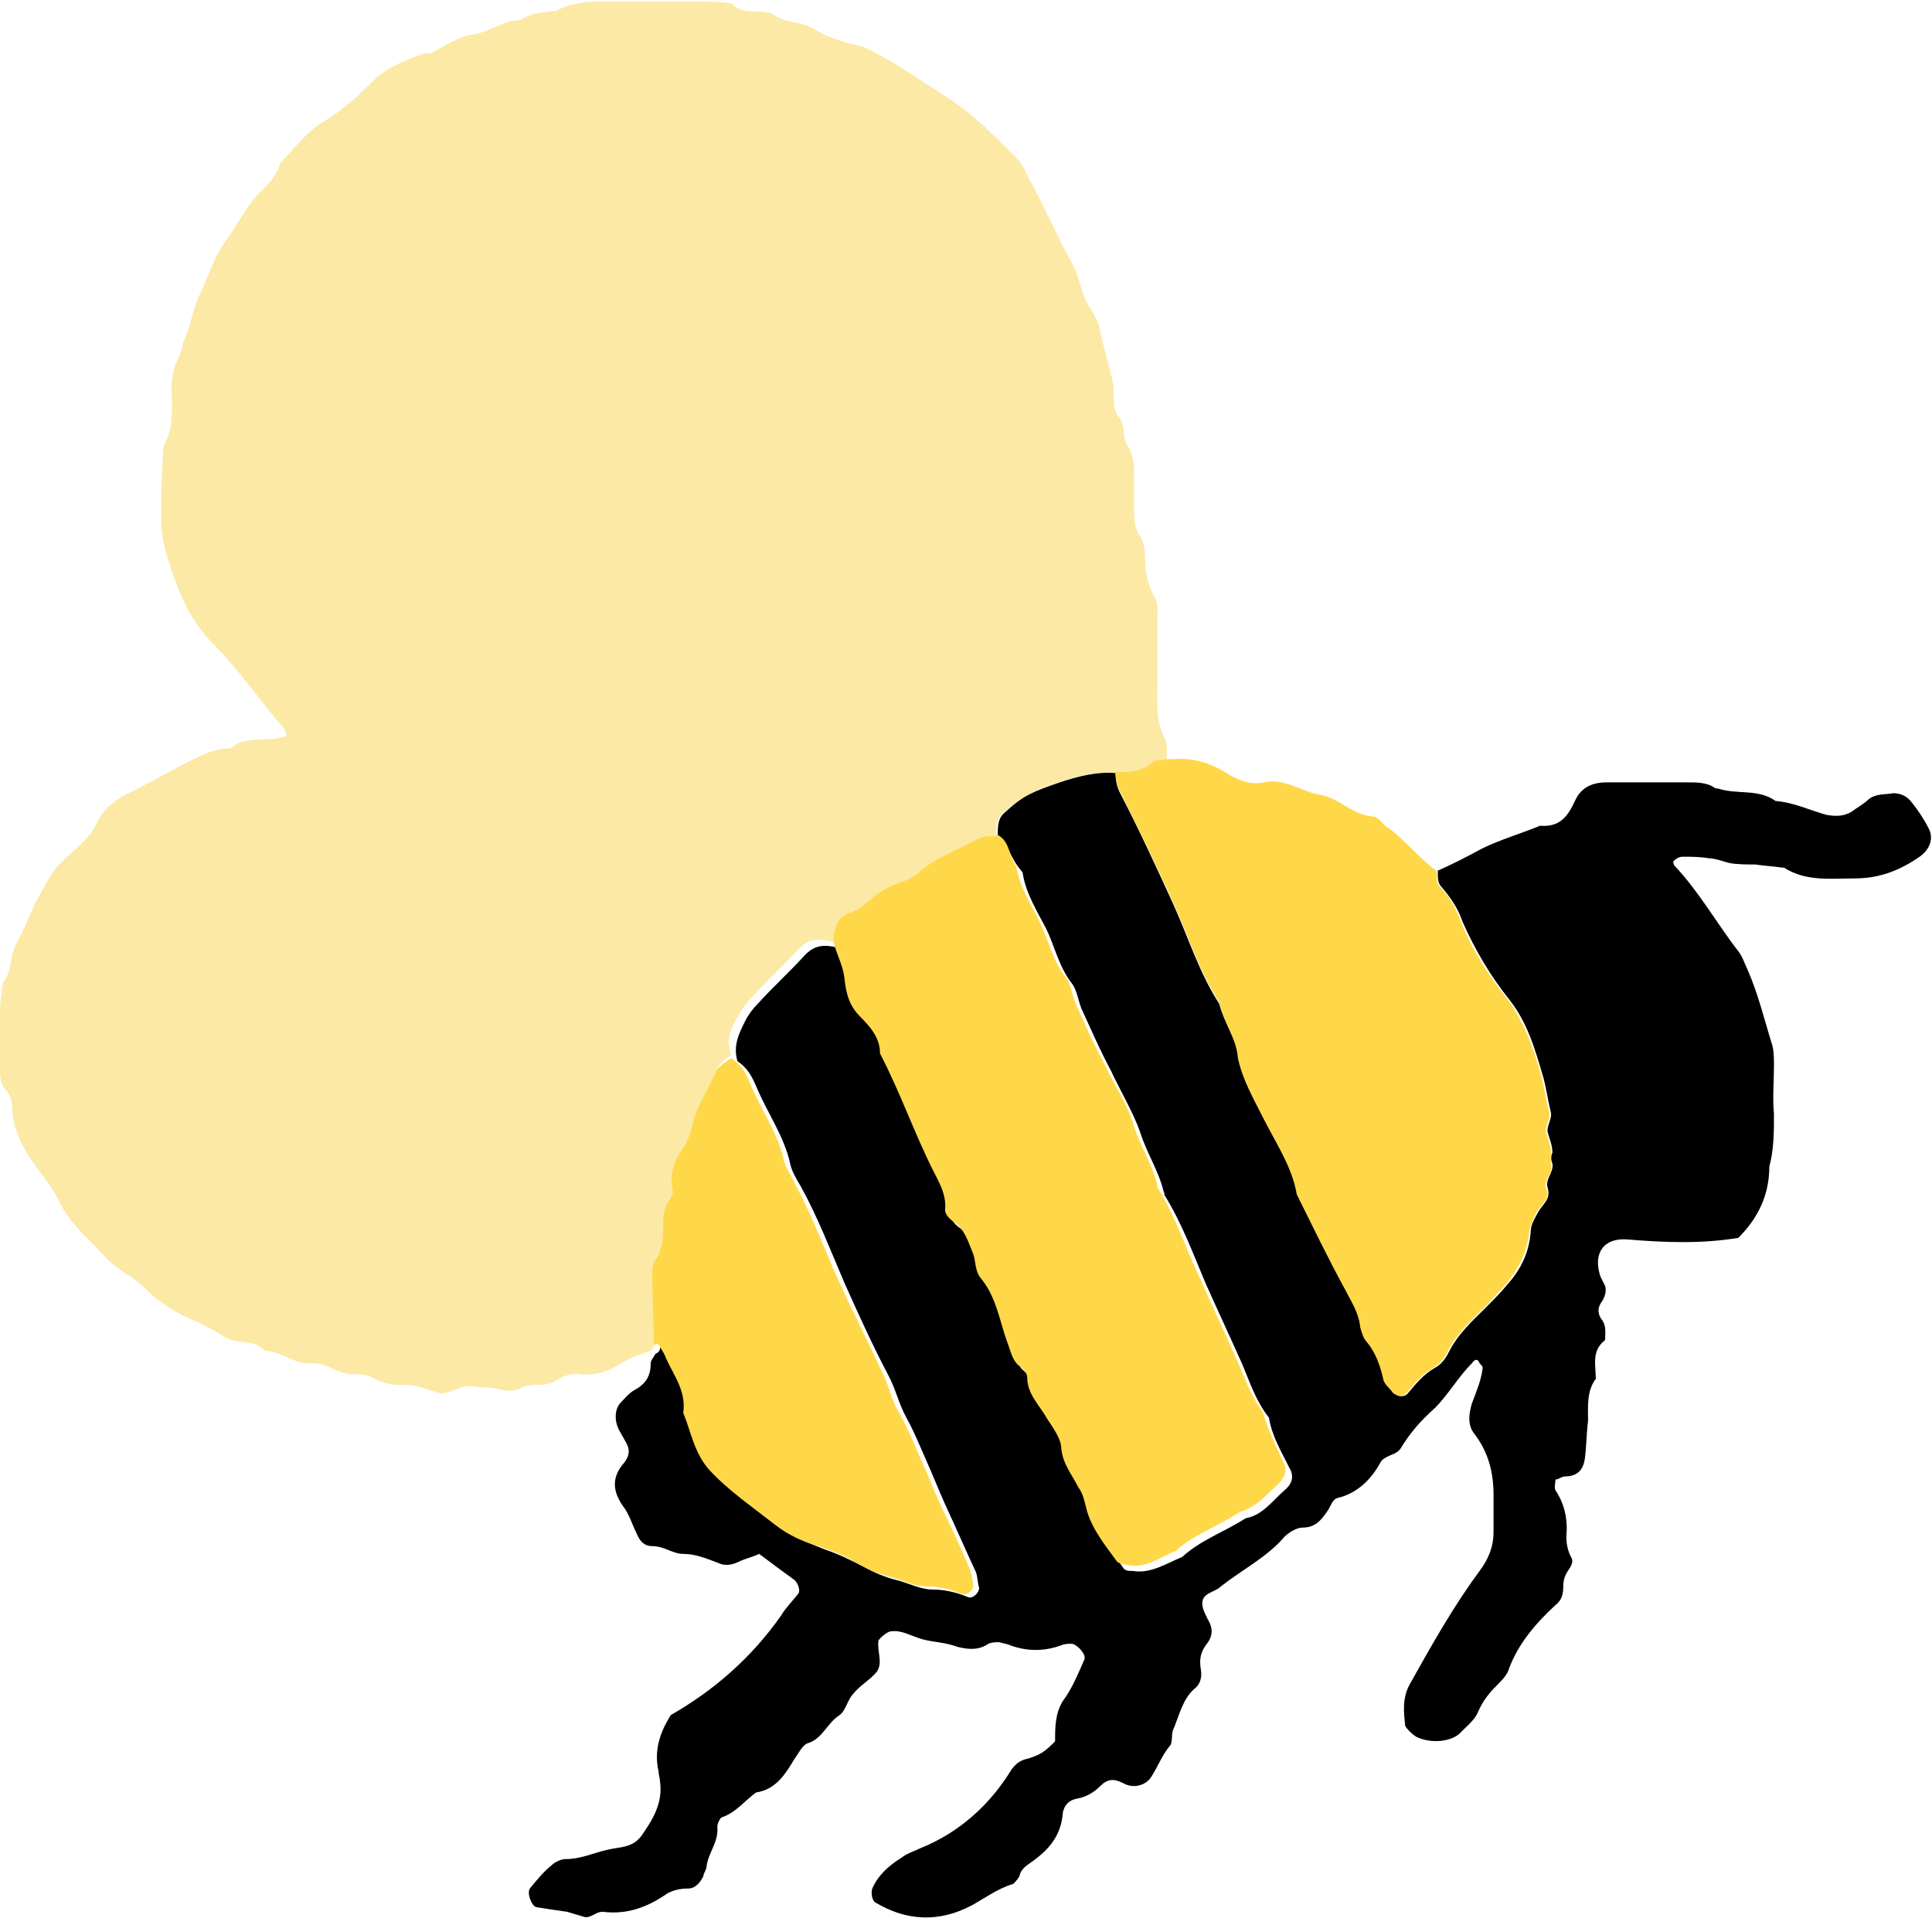
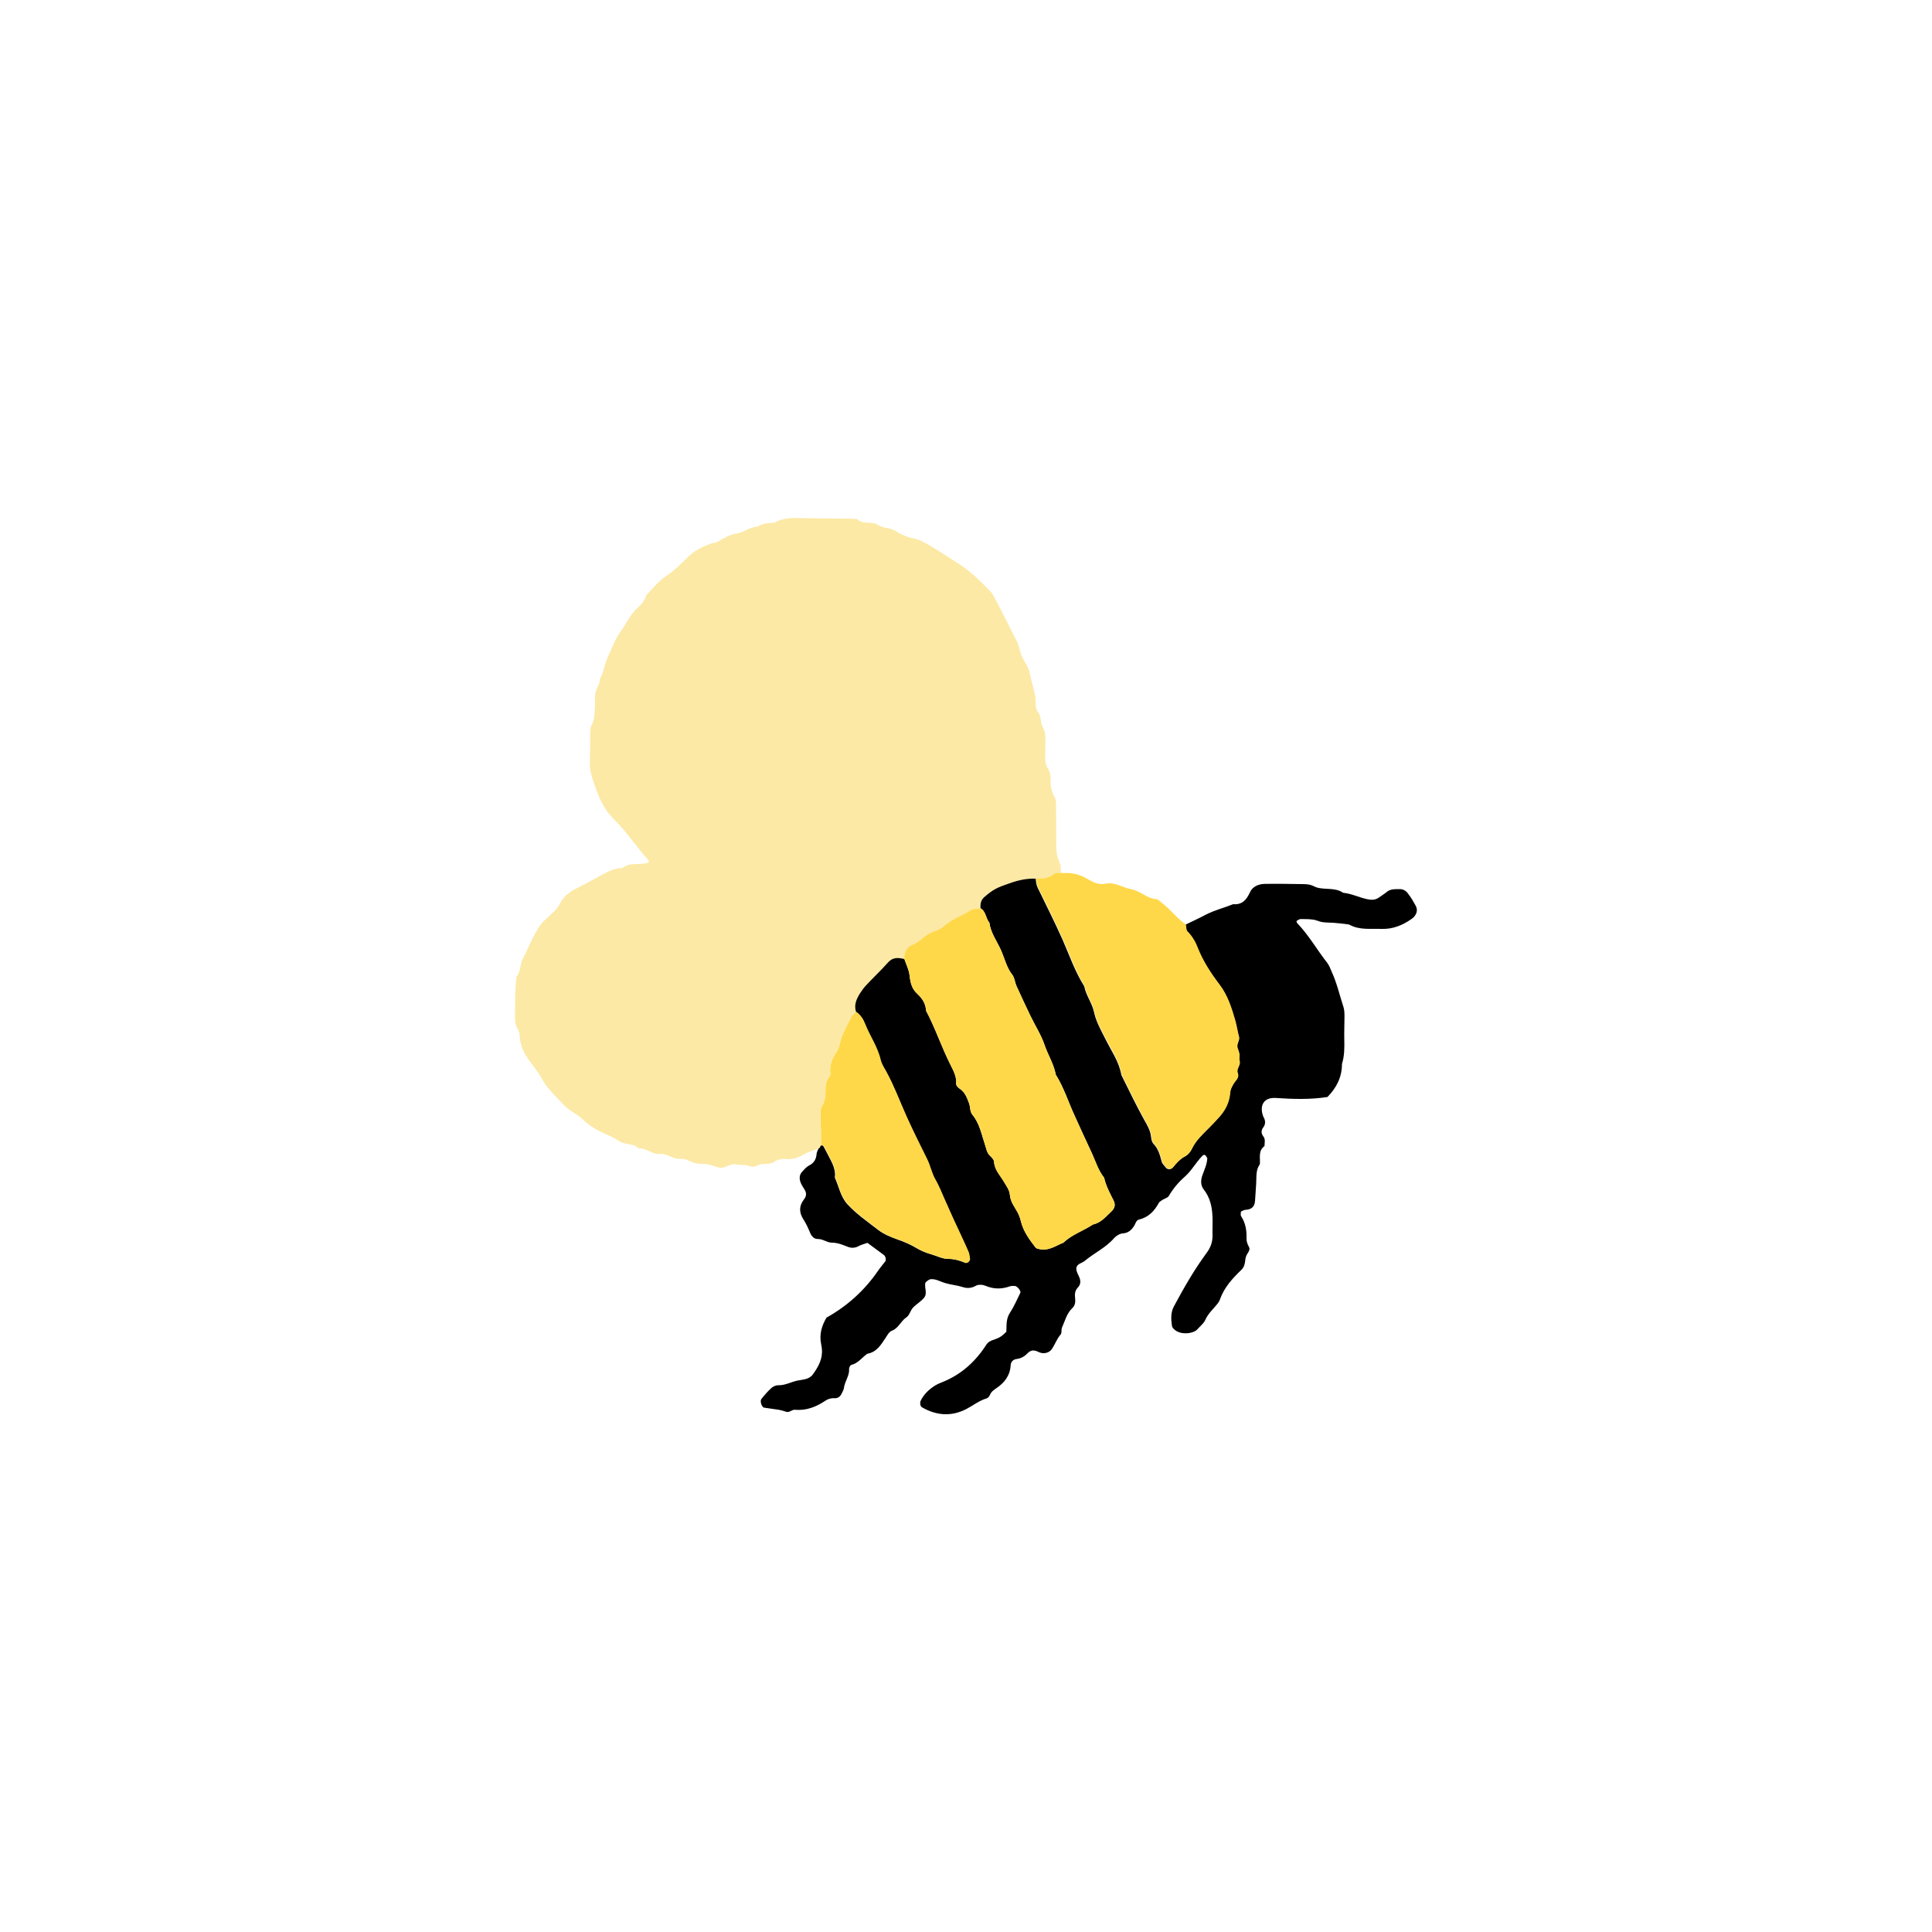
- <svg xmlns="http://www.w3.org/2000/svg" version="1.1" id="Layer_1" x="0px" y="0px" viewBox="0 0 124.7 123.8" style="enable-background:new 0 0 124.7 123.8;" xml:space="preserve">
+ <svg xmlns="http://www.w3.org/2000/svg" version="1.1" id="Illustration_for_Main_Site" x="0px" y="0px" viewBox="0 0 100 100" style="enable-background:new 0 0 100 100;" xml:space="preserve">
  <style type="text/css">
- 	.st0{fill:#FCE9A5;}
+ 	.st0{fill:#787A62;}
	.st1{fill:#FFD84A;}
+ 	.st2{fill:#CBCBCA;}
+ 	.st3{fill:#C3C8AD;}
+ 	.st4{fill:#676767;}
+ 	.st5{fill:#B5C1C0;}
+ 	.st6{fill:none;stroke:#000000;stroke-miterlimit:10;}
+ 	.st7{fill:#D7D7D7;}
+ 	.st8{fill:#FCE9A5;}
+ 	.st9{fill:#979797;}
+ 	.st10{fill:#C3C7AD;}
+ 	.st11{fill:#BBBBBA;}
+ 	.st12{fill:#EDECED;}
+ 	.st13{fill:#010101;}
</style>
  <g>
-     <path class="st0" d="M42,87.2c-0.6,0.2-1.3,0.4-1.9,0.8c-0.8,0.5-1.6,0.8-2.6,0.7c-0.6-0.1-1.1,0.1-1.6,0.4   c-0.7,0.5-1.6,0.1-2.3,0.5c-0.4,0.2-0.8,0.2-1.3,0.1c-0.5-0.2-1.1-0.1-1.7-0.2c-0.9-0.2-1.6,0.6-2.3,0.4c-0.8-0.2-1.5-0.6-2.3-0.5   c-0.7,0-1.3-0.1-2-0.5c-0.4-0.2-0.9-0.2-1.3-0.2c-0.9,0-1.7-0.8-2.6-0.7c-1.1,0.1-1.9-0.8-3-0.8c-0.7-0.8-1.8-0.4-2.6-0.9   c-0.6-0.4-1.2-0.7-1.8-1c-1.3-0.5-2.4-1.2-3.4-2.2c-0.6-0.6-1.3-0.9-1.9-1.4c-0.5-0.4-1-1-1.5-1.5c-0.8-0.8-1.6-1.6-2.1-2.7   c-0.5-1-1.3-1.9-1.9-2.8c-0.6-1-1.1-2-1.1-3.2c0-0.3-0.1-0.7-0.3-1C0.1,70.1,0,69.7,0,69.2c0-1.3,0-2.5,0-3.8c0-0.7,0.1-1.4,0.2-2   c0.6-0.7,0.4-1.7,0.9-2.6c0.6-1,0.9-2.1,1.5-3.1c0.9-1.6,0.8-1.6,2.3-2.9c0.5-0.5,1-0.9,1.3-1.6c0.5-1.1,1.4-1.7,2.5-2.2   c1.2-0.6,2.4-1.3,3.6-1.9c0.8-0.4,1.6-0.8,2.6-0.8c0.8-0.7,1.7-0.5,2.6-0.6c0.3,0,0.7-0.1,1-0.2c0-0.1-0.1-0.3-0.1-0.4   c-1.6-1.8-2.9-3.8-4.6-5.5c-1.4-1.4-2.1-2.9-2.8-5c-0.3-1-0.6-1.9-0.6-3c0-1.3,0-2.5,0.1-3.8c0-0.4,0-1,0.2-1.3   c0.4-0.8,0.4-1.6,0.4-2.4c0-0.7-0.1-1.4,0.1-2.1c0.1-0.7,0.6-1.2,0.6-1.9c0.5-0.9,0.6-2,1-2.9c0.6-1.2,1-2.6,1.8-3.7   c0.8-1.1,1.4-2.4,2.4-3.3c0.5-0.5,0.9-1,1.1-1.7c0.9-0.9,1.7-2,2.7-2.6C22,7.2,23,6.3,24,5.3c0.9-0.9,2.1-1.4,3.2-1.8   c0.2-0.1,0.5,0,0.7-0.1c0.9-0.5,1.8-1.1,2.8-1.2c1-0.2,1.8-0.9,2.9-0.9c0.7-0.5,1.5-0.5,2.3-0.6c1.3-0.7,2.6-0.6,4-0.6   c1.6,0,3.2,0,4.8,0c0.8,0,1.6,0,2.4,0.1c0.1,0,0.2,0.1,0.3,0.2c0.8,0.6,1.9,0.1,2.6,0.6c0.8,0.5,1.8,0.4,2.6,0.9   c0.6,0.4,1.2,0.6,1.9,0.8c0.5,0.2,1.1,0.2,1.6,0.5c1.8,0.9,3.5,2.1,5.2,3.2c1.7,1.1,3,2.5,4.4,3.9c0.3,0.3,0.5,0.8,0.7,1.2   c1,1.8,1.8,3.7,2.8,5.5c0.4,0.7,0.5,1.5,0.8,2.2c0.3,0.7,0.9,1.4,1,2.1c0.2,1.1,0.6,2.2,0.8,3.3c0.2,0.8-0.1,1.7,0.4,2.3   c0.5,0.6,0.2,1.4,0.6,1.9c0.4,0.6,0.4,1.3,0.4,2c0,0.8,0,1.6,0,2.4c0,0.5,0.1,0.9,0.3,1.3c0.3,0.4,0.4,0.8,0.4,1.3   c0,0.9,0.1,1.8,0.6,2.7c0.3,0.5,0.2,1.1,0.2,1.7c0,1.4,0,2.8,0,4.1c0,1.1-0.1,2.3,0.5,3.4c0.2,0.4,0.1,0.9,0.1,1.4   c-0.3,0-0.7,0-1,0.2c-0.7,0.6-1.6,0.7-2.4,0.6c-1.3-0.1-2.4,0.2-3.6,0.6c-1.7,0.6-2.3,0.9-3.5,1.9c-0.5,0.4-0.5,1-0.5,1.5   c-0.4,0.1-0.9,0-1.3,0.3c-1.2,0.8-2.6,1.2-3.8,2.2c-0.6,0.5-1.4,0.7-2.1,1c-0.8,0.4-1.3,1.2-2.2,1.5c-0.8,0.3-1.1,1.1-1.1,1.9   c-0.8-0.2-1.5-0.3-2.2,0.4c-1,1.1-2.1,2.1-3.1,3.2c-0.3,0.3-0.6,0.7-0.8,1.1c-0.5,0.8-0.9,1.6-0.5,2.6c-0.3,0.2-0.6,0.4-0.8,0.7   c-0.4,0.8-0.8,1.6-1.2,2.4c-0.4,0.8-0.4,1.7-0.9,2.5c-0.6,0.8-1,1.8-0.8,2.9c0,0.2-0.1,0.4-0.2,0.6c-0.4,0.5-0.4,1-0.4,1.6   c0,0.8,0,1.6-0.5,2.3c-0.2,0.2-0.2,0.6-0.2,1c0,1.5,0,3,0.1,4.5C42.2,86.9,42.1,87.1,42,87.2z" />
-     <path d="M64.4,53.9c0-0.6,0-1.1,0.5-1.5c1.2-1.1,1.8-1.3,3.5-1.9c1.2-0.4,2.4-0.7,3.6-0.6c0,0.5,0.1,0.9,0.3,1.3   c1.2,2.3,2.3,4.7,3.4,7.1c1,2.2,1.7,4.5,3,6.5c0.3,1.2,1.1,2.3,1.3,3.5c0.3,1.4,1,2.5,1.6,3.8c0.8,1.6,1.9,3.1,2.2,5   c1,2,2,4.1,3.1,6.1c0.5,0.8,0.9,1.6,1,2.5c0,0.3,0.1,0.7,0.4,0.9c0.7,0.7,0.9,1.6,1.1,2.5c0.1,0.3,0.4,0.6,0.6,0.8   c0.2,0.3,0.7,0.3,0.9,0c0.5-0.6,1-1.2,1.7-1.6c0.4-0.2,0.7-0.6,0.9-1c0.6-1.2,1.5-2,2.4-2.9c0.5-0.5,1-1,1.4-1.5   c0.9-1,1.4-2.1,1.5-3.4c0-0.5,0.3-0.9,0.5-1.3c0.3-0.5,0.8-0.8,0.6-1.5c-0.2-0.6,0.4-1,0.3-1.6c-0.1-0.2-0.1-0.5,0-0.7   c0-0.5-0.2-0.9-0.3-1.3c-0.1-0.4,0.3-0.9,0.2-1.3c-0.2-0.8-0.3-1.6-0.5-2.3c-0.5-1.7-1-3.5-2.2-5c-1.2-1.5-2.2-3.2-3-5   c-0.3-0.9-0.8-1.6-1.4-2.3c-0.2-0.2-0.2-0.6-0.2-1c0.9-0.4,1.9-0.9,2.8-1.4c1.2-0.6,2.6-1,3.8-1.5c1.3,0.1,1.8-0.6,2.3-1.7   c0.4-0.8,1.1-1.1,2-1.1c1.7,0,3.5,0,5.2,0c0.6,0,1.2,0,1.7,0.3c0.1,0.1,0.2,0.1,0.3,0.1c1.2,0.4,2.6,0,3.7,0.8   c1.2,0.1,2.2,0.6,3.3,0.9c0.6,0.1,1.1,0.1,1.6-0.2c0.4-0.3,0.8-0.5,1.1-0.8c0.5-0.4,1.1-0.3,1.6-0.4c0.5,0,0.9,0.2,1.2,0.6   c0.4,0.5,0.8,1.1,1.1,1.7c0.3,0.6,0.1,1.3-0.6,1.8c-1.3,0.9-2.6,1.4-4.2,1.4c-1.5,0-3,0.2-4.4-0.6c-0.1-0.1-0.2-0.1-0.3-0.1   c-0.6-0.1-1.1-0.1-1.7-0.2c-0.6,0-1.2,0-1.7-0.1c-0.4-0.1-0.9-0.3-1.3-0.3c-0.6-0.1-1.1-0.1-1.7-0.1c-0.2,0-0.4,0.1-0.6,0.3   c0,0,0,0.2,0.1,0.3c1.6,1.7,2.7,3.7,4.1,5.5c0.3,0.4,0.4,0.8,0.6,1.2c0.7,1.6,1.1,3.3,1.6,4.9c0.1,0.4,0.1,0.9,0.1,1.3   c0,1-0.1,2.1,0,3.1c0,1.1,0,2.3-0.3,3.4c0,1.8-0.7,3.3-2,4.6c-2.4,0.4-4.8,0.3-7.2,0.1c-1.5-0.1-2.2,0.9-1.7,2.4   c0.1,0.2,0.2,0.4,0.3,0.6c0.1,0.3,0,0.7-0.2,1c-0.3,0.4-0.3,0.8,0,1.2c0.3,0.4,0.2,0.9,0.2,1.3c-0.9,0.7-0.6,1.6-0.6,2.5   c-0.6,0.8-0.5,1.8-0.5,2.7c-0.1,0.8-0.1,1.6-0.2,2.4c-0.1,0.8-0.5,1.2-1.3,1.2c-0.2,0-0.4,0.2-0.6,0.2c0,0.2-0.1,0.5,0,0.7   c0.6,0.9,0.8,1.9,0.7,3c0,0.5,0.1,0.9,0.3,1.3c0.2,0.3,0,0.6-0.2,0.9c-0.2,0.3-0.3,0.6-0.3,1c0,0.5-0.1,0.9-0.5,1.2   c-1.3,1.2-2.4,2.5-3,4.1c-0.1,0.4-0.5,0.8-0.8,1.1c-0.5,0.5-0.9,1-1.2,1.7c-0.2,0.5-0.7,0.9-1.1,1.3c-0.5,0.6-1.9,0.8-2.9,0.3   c-0.3-0.2-0.6-0.5-0.7-0.7c-0.1-0.9-0.2-1.8,0.3-2.7c1.4-2.5,2.8-5,4.5-7.3c0.6-0.8,0.9-1.6,0.9-2.5c0-0.8,0-1.6,0-2.4   c0-1.4-0.3-2.7-1.2-3.9c-0.5-0.6-0.4-1.3-0.2-2c0.3-0.8,0.6-1.5,0.7-2.3c0-0.1-0.1-0.2-0.2-0.3c-0.1-0.3-0.3-0.3-0.5,0   c-0.9,0.9-1.5,2-2.4,2.9c-0.9,0.8-1.6,1.6-2.2,2.6c-0.2,0.3-0.6,0.4-0.8,0.5c-0.2,0.1-0.4,0.2-0.5,0.4c-0.6,1.1-1.5,2-2.8,2.3   c-0.3,0.1-0.4,0.5-0.6,0.8c-0.4,0.6-0.8,1.1-1.6,1.1c-0.4,0-0.9,0.3-1.2,0.6c-1.1,1.3-2.7,2.1-4.1,3.2c-0.4,0.4-1.2,0.4-1.2,1.1   c0,0.4,0.3,0.9,0.5,1.3c0.2,0.5,0.1,0.9-0.2,1.3c-0.4,0.5-0.5,1-0.4,1.6c0.1,0.5,0,1-0.4,1.3c-0.8,0.7-1,1.8-1.4,2.7   c-0.1,0.3,0,0.8-0.2,1c-0.5,0.6-0.8,1.4-1.2,2c-0.3,0.5-1.1,0.8-1.8,0.4c-0.6-0.3-1-0.3-1.5,0.2c-0.4,0.4-0.9,0.7-1.5,0.8   c-0.5,0.1-0.8,0.4-0.9,0.9c-0.1,1.4-0.8,2.3-1.9,3.1c-0.4,0.3-0.8,0.5-0.9,1c-0.1,0.2-0.3,0.4-0.4,0.5c-1,0.3-1.8,0.9-2.7,1.4   c-2.1,1.1-4.2,1-6.2-0.2c-0.2-0.1-0.3-0.6-0.2-0.9c0.4-0.9,1.1-1.5,1.9-2c0.4-0.3,0.8-0.4,1.2-0.6c2.5-1,4.5-2.8,5.9-5.1   c0.3-0.4,0.6-0.6,1.1-0.7c0.3-0.1,0.6-0.2,0.9-0.4c0.3-0.2,0.5-0.4,0.8-0.7c0-0.9,0-1.8,0.5-2.6c0.6-0.8,1-1.8,1.4-2.7   c0.1-0.3-0.4-0.9-0.8-1c-0.2,0-0.5,0-0.7,0.1c-1.1,0.4-2.2,0.4-3.3,0c-0.2-0.1-0.4-0.1-0.7-0.2c-0.2,0-0.5,0-0.7,0.1   c-0.6,0.4-1.2,0.4-2,0.2c-0.8-0.3-1.6-0.3-2.3-0.5c-0.7-0.2-1.3-0.6-2-0.5c-0.2,0-0.7,0.4-0.8,0.6c-0.1,0.7,0.3,1.4-0.1,2   c-0.4,0.5-1.1,0.9-1.5,1.4c-0.4,0.4-0.5,1.1-0.9,1.4c-0.8,0.5-1.1,1.5-2,1.8c-0.4,0.1-0.6,0.6-0.9,1c-0.6,1-1.2,2-2.5,2.2   c-0.7,0.5-1.3,1.3-2.2,1.6c-0.1,0-0.3,0.4-0.3,0.6c0.1,1-0.6,1.7-0.7,2.6c0,0.2-0.2,0.4-0.2,0.6c-0.2,0.4-0.5,0.8-1,0.8   c-0.5,0-0.9,0.1-1.3,0.3c-1.3,0.9-2.6,1.4-4.2,1.2c-0.5,0-0.8,0.5-1.3,0.3c-0.3-0.1-0.7-0.2-1-0.3c-0.7-0.1-1.4-0.2-2-0.3   c-0.3-0.1-0.6-0.9-0.4-1.2c0.4-0.5,0.9-1.1,1.4-1.5c0.2-0.2,0.6-0.4,0.9-0.4c1,0,1.8-0.4,2.7-0.6c0.8-0.2,1.6-0.1,2.2-0.9   c0.7-1,1.4-2.1,1.2-3.5c0-0.2-0.1-0.5-0.1-0.7c-0.3-1.3,0.1-2.5,0.8-3.6c2.8-1.6,5.2-3.7,7.1-6.4c0.3-0.5,0.7-0.9,1.1-1.4   c0.2-0.2,0-0.7-0.2-0.9c-0.7-0.5-1.5-1.1-2.3-1.7c-0.4,0.2-0.9,0.3-1.3,0.5c-0.4,0.2-0.9,0.3-1.3,0.1c-0.8-0.3-1.5-0.6-2.3-0.6   c-0.7,0-1.2-0.5-2-0.5c-0.5,0-0.8-0.3-1-0.8c-0.3-0.6-0.5-1.3-0.9-1.8c-0.7-1-0.7-1.9,0.1-2.8c0.3-0.4,0.4-0.8,0.1-1.3   c-0.2-0.4-0.5-0.8-0.6-1.2c-0.1-0.4-0.1-0.9,0.2-1.3c0.3-0.3,0.6-0.7,1-0.9c0.7-0.4,1-0.9,1-1.7c0-0.2,0.2-0.4,0.3-0.6   c0.2-0.1,0.3-0.2,0.3-0.4c0.1,0,0.3,0,0.3,0c0.2,0.3,0.3,0.6,0.5,0.9c0.5,1.1,1.3,2.2,1.1,3.5c0.6,1.2,0.8,2.6,1.7,3.7   c1.3,1.4,2.8,2.4,4.2,3.5c0.8,0.6,1.8,1,2.8,1.4c0.9,0.3,1.7,0.7,2.5,1.1c0.7,0.4,1.4,0.7,2.2,0.9c0.8,0.2,1.5,0.6,2.3,0.6   c0.8,0,1.6,0.2,2.3,0.5c0.3,0.1,0.7-0.3,0.7-0.6c-0.1-0.3-0.1-0.7-0.2-1c-0.7-1.5-1.3-2.9-2-4.4c-0.4-0.9-0.8-1.9-1.2-2.8   c-0.4-0.9-0.8-1.9-1.3-2.8c-0.5-0.9-0.7-1.9-1.2-2.8c-1-1.9-1.9-3.9-2.8-5.9c-0.9-2.1-1.7-4.2-2.8-6.2c-0.3-0.5-0.6-1-0.7-1.5   c-0.4-1.8-1.5-3.3-2.2-5c-0.3-0.7-0.6-1.2-1.2-1.6c-0.3-1,0.1-1.8,0.5-2.6c0.2-0.4,0.5-0.8,0.8-1.1c1-1.1,2.1-2.1,3.1-3.2   c0.7-0.7,1.4-0.6,2.2-0.4c0.2,0.8,0.6,1.5,0.7,2.3c0.1,1,0.3,1.8,1,2.5c0.7,0.6,1.2,1.4,1.3,2.4c1.3,2.4,2.1,5,3.4,7.5   c0.4,0.8,0.9,1.6,0.8,2.6c0,0.3,0.3,0.6,0.6,0.8c0.7,0.5,1,1.3,1.2,2c0.2,0.5,0.1,1.1,0.5,1.6c1,1.2,1.2,2.7,1.7,4.1   c0.2,0.5,0.2,1.1,0.7,1.5c0.2,0.2,0.6,0.5,0.6,0.8c0.1,1.1,0.8,1.9,1.3,2.7c0.4,0.6,0.8,1.2,0.9,1.9c0.1,1,0.7,1.7,1.1,2.5   c0.2,0.4,0.3,0.8,0.5,1.3c0.4,1.3,1.2,2.4,2,3.5c0.1,0.2,0.4,0.2,0.6,0.2c1.2,0.2,2.2-0.5,3.2-0.9c1.2-1.1,2.7-1.6,4.1-2.5   c1.1-0.2,1.7-1.1,2.5-1.8c0.6-0.5,0.6-1,0.3-1.5c-0.5-1-1.1-2-1.3-3.2c-0.8-1-1.2-2.2-1.7-3.4c-0.8-1.8-1.6-3.5-2.4-5.3   c-0.8-1.9-1.5-3.8-2.6-5.6c-0.1-0.1,0-0.2-0.1-0.3c-0.3-1.3-1.1-2.5-1.5-3.8c-0.5-1.4-1.3-2.7-1.9-4c-0.7-1.3-1.3-2.7-1.9-4   c-0.2-0.5-0.3-1.2-0.6-1.6c-0.8-1-1.1-2.3-1.6-3.4c-0.6-1.2-1.4-2.4-1.6-3.8C65.1,55.3,65.1,54.4,64.4,53.9z" />
-     <path class="st1" d="M92.7,56.2c0.1,0.3,0,0.8,0.2,1c0.7,0.7,1.1,1.5,1.4,2.3c0.7,1.8,1.8,3.5,3,5c1.1,1.5,1.7,3.2,2.2,5   c0.2,0.8,0.3,1.6,0.5,2.3c0.1,0.4-0.3,0.9-0.2,1.3c0.1,0.4,0.3,0.8,0.3,1.3c0,0.2,0,0.5,0,0.7c0.2,0.6-0.5,1.1-0.3,1.6   c0.3,0.7-0.3,1-0.6,1.5c-0.2,0.4-0.4,0.8-0.5,1.3c-0.1,1.3-0.7,2.4-1.5,3.4c-0.5,0.5-0.9,1-1.4,1.5c-0.9,0.9-1.8,1.7-2.4,2.9   c-0.2,0.4-0.5,0.8-0.9,1c-0.7,0.4-1.2,1-1.7,1.6c-0.2,0.3-0.7,0.2-0.9,0c-0.2-0.3-0.5-0.5-0.6-0.8c-0.2-0.9-0.5-1.8-1.1-2.5   c-0.2-0.2-0.3-0.6-0.4-0.9c-0.1-1-0.6-1.7-1-2.5c-1.1-2-2.1-4.1-3.1-6.1c-0.3-1.8-1.4-3.4-2.2-5c-0.6-1.2-1.3-2.4-1.6-3.8   C79.8,67,79,66,78.7,64.7c-1.3-2-2-4.3-3-6.5c-1.1-2.4-2.2-4.7-3.4-7.1c-0.2-0.4-0.3-0.9-0.3-1.3c0.9,0.1,1.7,0,2.4-0.6   c0.2-0.2,0.6-0.1,1-0.2c0.1,0,0.2,0,0.3,0c1.2-0.1,2.3,0.2,3.3,0.8c0.8,0.5,1.6,0.9,2.6,0.7c1.3-0.3,2.4,0.6,3.6,0.8   c1.2,0.2,2.1,1.3,3.4,1.4c0.3,0,0.6,0.4,0.8,0.6C90.6,54.1,91.5,55.3,92.7,56.2z" />
-     <path class="st1" d="M64.4,53.9c0.8,0.4,0.7,1.4,1.2,2c0.2,1.4,1,2.5,1.6,3.8c0.5,1.1,0.8,2.4,1.6,3.4c0.3,0.4,0.4,1.1,0.6,1.6   c0.6,1.4,1.2,2.7,1.9,4c0.6,1.3,1.5,2.6,1.9,4c0.4,1.3,1.2,2.5,1.5,3.8c0,0.1,0,0.2,0.1,0.3c1.1,1.8,1.7,3.7,2.6,5.6   c0.8,1.8,1.6,3.5,2.4,5.3c0.5,1.1,0.9,2.4,1.7,3.4c0.3,1.1,0.8,2.1,1.3,3.2c0.3,0.5,0.2,1-0.3,1.5c-0.8,0.7-1.4,1.5-2.5,1.8   c-1.3,0.9-2.9,1.4-4.1,2.5c-1,0.4-2,1.2-3.2,0.9c-0.2,0-0.5-0.1-0.6-0.2c-0.8-1.1-1.7-2.2-2-3.5c-0.1-0.4-0.2-0.9-0.5-1.3   c-0.4-0.8-1-1.5-1.1-2.5c0-0.6-0.5-1.3-0.9-1.9c-0.5-0.9-1.3-1.6-1.3-2.7c0-0.3-0.3-0.6-0.6-0.8c-0.4-0.4-0.5-1-0.7-1.5   c-0.5-1.4-0.7-2.9-1.7-4.1c-0.4-0.5-0.3-1.1-0.5-1.6c-0.3-0.7-0.5-1.5-1.2-2c-0.3-0.2-0.6-0.5-0.6-0.8c0.1-1-0.4-1.8-0.8-2.6   c-1.2-2.4-2.1-5-3.4-7.5c0-1-0.6-1.7-1.3-2.4c-0.7-0.7-0.9-1.5-1-2.5c-0.1-0.8-0.5-1.5-0.7-2.3c0-0.9,0.3-1.7,1.1-1.9   c0.9-0.3,1.4-1.1,2.2-1.5c0.7-0.4,1.5-0.5,2.1-1c1.1-1,2.5-1.5,3.8-2.2C63.5,53.9,63.9,54,64.4,53.9z" />
-     <path class="st1" d="M47.2,68.3c0.6,0.4,1,1,1.2,1.6c0.7,1.7,1.8,3.2,2.2,5c0.1,0.5,0.5,1,0.7,1.5c1.1,2,1.9,4.2,2.8,6.2   c0.9,2,1.9,3.9,2.8,5.9c0.5,0.9,0.6,1.9,1.2,2.8c0.5,0.9,0.9,1.9,1.3,2.8c0.4,0.9,0.8,1.9,1.2,2.8c0.7,1.5,1.4,2.9,2,4.4   c0.1,0.3,0.2,0.7,0.2,1c0.1,0.3-0.4,0.7-0.7,0.6c-0.7-0.3-1.5-0.5-2.3-0.5c-0.8,0-1.5-0.4-2.3-0.6c-0.8-0.2-1.5-0.5-2.2-0.9   c-0.8-0.5-1.6-0.8-2.5-1.1c-1-0.3-1.9-0.7-2.8-1.4c-1.4-1.1-3-2.2-4.2-3.5c-1-1.1-1.2-2.5-1.7-3.7c0.2-1.4-0.6-2.4-1.1-3.5   c-0.1-0.3-0.3-0.6-0.5-0.9c0-0.1-0.2,0-0.3,0c0-1.5-0.1-3-0.1-4.5c0-0.3,0-0.7,0.2-1c0.5-0.7,0.5-1.5,0.5-2.3   c0-0.6,0.1-1.1,0.4-1.6c0.1-0.2,0.3-0.4,0.2-0.6c-0.2-1.1,0.2-2.1,0.8-2.9c0.5-0.8,0.5-1.7,0.9-2.5c0.4-0.8,0.8-1.6,1.2-2.4   C46.6,68.7,46.9,68.5,47.2,68.3z" />
+     <path class="st8" d="M42.37,59.45c-0.24,0.09-0.5,0.15-0.72,0.28c-0.31,0.18-0.61,0.3-0.97,0.26c-0.22-0.02-0.43,0.02-0.61,0.15   c-0.27,0.18-0.6,0.03-0.87,0.18c-0.16,0.09-0.29,0.09-0.47,0.02c-0.19-0.07-0.42-0.03-0.63-0.07c-0.32-0.07-0.58,0.22-0.86,0.17   c-0.29-0.06-0.55-0.21-0.86-0.2c-0.26,0.01-0.5-0.04-0.74-0.17c-0.14-0.08-0.33-0.09-0.5-0.09c-0.35,0-0.62-0.29-0.98-0.25   c-0.4,0.04-0.7-0.32-1.11-0.29c-0.26-0.28-0.66-0.17-0.95-0.35c-0.22-0.13-0.44-0.26-0.68-0.36c-0.48-0.2-0.91-0.45-1.29-0.82   c-0.21-0.21-0.5-0.33-0.73-0.52c-0.2-0.16-0.37-0.36-0.55-0.55c-0.3-0.31-0.59-0.61-0.8-1c-0.2-0.37-0.49-0.7-0.73-1.05   c-0.24-0.36-0.41-0.74-0.42-1.19c0-0.12-0.06-0.25-0.12-0.36c-0.09-0.16-0.12-0.32-0.12-0.49c0-0.48,0-0.95,0.01-1.42   c0.01-0.26,0.04-0.51,0.06-0.77c0.24-0.27,0.17-0.65,0.34-0.96c0.21-0.37,0.35-0.77,0.56-1.15c0.32-0.58,0.31-0.59,0.84-1.08   c0.19-0.17,0.38-0.34,0.5-0.58c0.2-0.4,0.53-0.65,0.93-0.84c0.46-0.22,0.9-0.48,1.35-0.72c0.3-0.16,0.61-0.3,0.97-0.3   c0.29-0.25,0.65-0.19,0.99-0.22c0.13-0.01,0.25-0.04,0.38-0.07c-0.02-0.06-0.02-0.11-0.05-0.14c-0.6-0.67-1.09-1.43-1.74-2.07   c-0.52-0.51-0.78-1.08-1.05-1.87c-0.13-0.37-0.23-0.73-0.22-1.12c0.02-0.47,0.01-0.95,0.02-1.42c0-0.17,0-0.36,0.08-0.5   c0.15-0.28,0.14-0.58,0.16-0.88c0.02-0.26-0.02-0.52,0.03-0.77c0.05-0.25,0.24-0.46,0.23-0.73c0.2-0.33,0.23-0.73,0.39-1.08   c0.22-0.46,0.38-0.97,0.68-1.37c0.3-0.41,0.51-0.9,0.9-1.25c0.2-0.17,0.35-0.37,0.43-0.63c0.33-0.34,0.63-0.73,1.02-0.99   c0.44-0.29,0.79-0.65,1.16-1.01c0.35-0.34,0.77-0.53,1.21-0.69c0.08-0.03,0.18-0.01,0.25-0.05c0.34-0.19,0.67-0.4,1.05-0.46   c0.39-0.06,0.69-0.35,1.09-0.35c0.26-0.2,0.57-0.18,0.87-0.21c0.47-0.28,0.99-0.24,1.51-0.23c0.6,0.01,1.21,0.01,1.81,0.02   c0.3,0,0.6,0.01,0.9,0.02c0.04,0,0.08,0.03,0.11,0.06c0.29,0.23,0.7,0.05,0.99,0.24c0.3,0.2,0.67,0.14,0.96,0.34   c0.21,0.14,0.45,0.24,0.7,0.32c0.2,0.06,0.41,0.08,0.61,0.18c0.69,0.35,1.31,0.79,1.96,1.2c0.63,0.4,1.13,0.92,1.64,1.44   c0.12,0.13,0.17,0.29,0.26,0.44c0.37,0.67,0.69,1.37,1.05,2.05c0.15,0.28,0.17,0.57,0.29,0.84c0.12,0.28,0.33,0.52,0.39,0.8   c0.08,0.42,0.22,0.82,0.3,1.24c0.06,0.29-0.05,0.62,0.16,0.87c0.18,0.22,0.09,0.51,0.22,0.73c0.14,0.24,0.16,0.48,0.15,0.75   c-0.01,0.3-0.01,0.6-0.01,0.91c0,0.17,0.03,0.34,0.13,0.49c0.1,0.15,0.14,0.31,0.14,0.49c0,0.35,0.02,0.68,0.21,1   c0.1,0.17,0.08,0.42,0.08,0.63c0.01,0.52,0.01,1.03,0.01,1.55c0,0.43-0.02,0.85,0.19,1.25c0.07,0.14,0.04,0.34,0.05,0.51   c-0.12,0.02-0.28-0.01-0.36,0.06c-0.27,0.24-0.59,0.26-0.92,0.23c-0.47-0.02-0.92,0.08-1.36,0.24c-0.65,0.23-0.85,0.32-1.31,0.72   c-0.19,0.16-0.2,0.36-0.19,0.57c-0.17,0.02-0.33,0.01-0.49,0.11c-0.46,0.29-0.99,0.46-1.4,0.84c-0.21,0.19-0.53,0.25-0.78,0.39   c-0.3,0.16-0.49,0.45-0.84,0.57c-0.3,0.1-0.43,0.4-0.42,0.73c-0.3-0.06-0.58-0.11-0.83,0.16c-0.37,0.41-0.78,0.8-1.16,1.21   c-0.12,0.12-0.22,0.26-0.31,0.41c-0.18,0.29-0.32,0.6-0.2,0.96c-0.1,0.08-0.23,0.15-0.28,0.25c-0.16,0.29-0.29,0.61-0.45,0.9   c-0.15,0.3-0.14,0.64-0.34,0.94c-0.21,0.3-0.36,0.67-0.3,1.08c0.01,0.07-0.04,0.17-0.09,0.23c-0.14,0.18-0.16,0.38-0.16,0.6   c0.01,0.3,0.01,0.59-0.19,0.86c-0.07,0.09-0.07,0.24-0.07,0.37c0,0.56,0.02,1.11,0.03,1.67C42.47,59.36,42.43,59.42,42.37,59.45z" />
+     <path d="M50.75,47.01c-0.01-0.22,0.01-0.41,0.19-0.57c0.47-0.41,0.67-0.5,1.31-0.72c0.45-0.16,0.89-0.26,1.36-0.24   c0.01,0.17,0.03,0.33,0.11,0.49c0.43,0.88,0.87,1.76,1.27,2.65c0.36,0.82,0.65,1.67,1.13,2.43c0.09,0.47,0.4,0.86,0.5,1.31   c0.11,0.52,0.36,0.95,0.59,1.41c0.3,0.61,0.71,1.17,0.83,1.87c0.38,0.76,0.75,1.54,1.16,2.28c0.17,0.3,0.35,0.59,0.38,0.94   c0.01,0.12,0.05,0.27,0.13,0.35c0.25,0.26,0.33,0.59,0.42,0.92c0.03,0.11,0.14,0.21,0.22,0.31c0.07,0.1,0.25,0.1,0.34,0   c0.19-0.23,0.38-0.45,0.65-0.59c0.14-0.07,0.27-0.23,0.34-0.38c0.21-0.44,0.56-0.75,0.88-1.08c0.18-0.18,0.36-0.37,0.53-0.56   c0.32-0.36,0.53-0.78,0.57-1.26c0.01-0.18,0.1-0.32,0.18-0.47c0.1-0.17,0.31-0.3,0.21-0.56c-0.08-0.22,0.15-0.39,0.1-0.61   c-0.02-0.08-0.02-0.17-0.01-0.26c0.02-0.18-0.09-0.33-0.11-0.49c-0.02-0.16,0.12-0.34,0.09-0.49c-0.08-0.29-0.12-0.59-0.2-0.87   c-0.19-0.65-0.39-1.3-0.82-1.86c-0.44-0.58-0.84-1.19-1.11-1.87c-0.13-0.32-0.3-0.61-0.54-0.87c-0.07-0.08-0.06-0.24-0.09-0.36   c0.35-0.17,0.7-0.33,1.04-0.51c0.46-0.24,0.96-0.36,1.43-0.55c0.47,0.04,0.69-0.23,0.87-0.62c0.13-0.29,0.43-0.42,0.75-0.43   c0.65-0.01,1.29,0,1.94,0.01c0.21,0,0.43,0.01,0.63,0.12c0.04,0.02,0.08,0.03,0.12,0.05c0.45,0.14,0.96-0.01,1.38,0.28   c0.43,0.04,0.82,0.24,1.24,0.33c0.22,0.05,0.43,0.05,0.62-0.09c0.14-0.1,0.29-0.19,0.42-0.3c0.19-0.14,0.4-0.13,0.62-0.13   c0.19-0.01,0.35,0.08,0.45,0.22c0.16,0.2,0.29,0.43,0.41,0.65c0.13,0.23,0.03,0.5-0.21,0.67c-0.47,0.33-0.98,0.54-1.56,0.52   c-0.56-0.02-1.13,0.07-1.65-0.21c-0.04-0.02-0.08-0.03-0.12-0.03c-0.21-0.03-0.43-0.05-0.64-0.07c-0.21-0.02-0.43-0.01-0.64-0.04   c-0.17-0.02-0.32-0.11-0.49-0.13c-0.21-0.03-0.43-0.03-0.65-0.03c-0.07,0-0.15,0.06-0.21,0.1c-0.01,0.01,0.01,0.09,0.04,0.12   c0.6,0.62,1.02,1.38,1.55,2.05c0.1,0.13,0.16,0.3,0.23,0.46c0.27,0.59,0.41,1.22,0.61,1.83c0.05,0.16,0.05,0.34,0.05,0.51   c0,0.39-0.02,0.78-0.01,1.16c0.01,0.43,0.01,0.85-0.12,1.27c0,0.68-0.28,1.23-0.75,1.71c-0.89,0.14-1.79,0.11-2.69,0.05   c-0.57-0.03-0.84,0.34-0.65,0.92c0.03,0.08,0.08,0.15,0.1,0.24c0.03,0.13,0,0.25-0.08,0.36c-0.12,0.15-0.12,0.31,0,0.47   c0.12,0.15,0.06,0.33,0.06,0.5c-0.34,0.25-0.21,0.61-0.24,0.94c-0.22,0.3-0.17,0.66-0.19,1c-0.02,0.3-0.04,0.6-0.06,0.9   c-0.02,0.31-0.2,0.45-0.5,0.46c-0.08,0.01-0.16,0.06-0.23,0.09c0,0.08-0.03,0.19,0.01,0.24c0.22,0.34,0.29,0.71,0.28,1.11   c-0.01,0.18,0.04,0.33,0.13,0.49c0.06,0.11-0.01,0.23-0.09,0.35c-0.07,0.1-0.1,0.24-0.11,0.36c-0.02,0.18-0.06,0.33-0.19,0.46   c-0.47,0.45-0.9,0.92-1.12,1.55c-0.05,0.15-0.19,0.29-0.3,0.42c-0.17,0.19-0.34,0.37-0.45,0.62c-0.08,0.19-0.27,0.33-0.41,0.49   c-0.18,0.21-0.72,0.3-1.08,0.1c-0.1-0.06-0.23-0.17-0.24-0.28c-0.05-0.34-0.07-0.68,0.1-1c0.51-0.95,1.04-1.88,1.68-2.75   c0.22-0.29,0.33-0.59,0.32-0.95c-0.01-0.3,0.01-0.6,0-0.91c-0.02-0.53-0.12-1.02-0.46-1.45c-0.17-0.22-0.15-0.5-0.06-0.74   c0.1-0.28,0.23-0.55,0.25-0.86c0-0.03-0.04-0.07-0.06-0.11c-0.05-0.09-0.12-0.1-0.2-0.02c-0.33,0.34-0.55,0.76-0.91,1.08   c-0.32,0.28-0.6,0.61-0.82,0.99c-0.06,0.1-0.21,0.13-0.32,0.2c-0.07,0.05-0.16,0.09-0.2,0.16c-0.23,0.43-0.54,0.75-1.04,0.87   c-0.12,0.03-0.16,0.18-0.22,0.29c-0.13,0.22-0.3,0.4-0.6,0.42c-0.16,0.01-0.34,0.12-0.45,0.24c-0.43,0.5-1.03,0.77-1.52,1.18   c-0.15,0.13-0.44,0.15-0.44,0.41c0,0.16,0.11,0.32,0.17,0.48c0.06,0.17,0.05,0.34-0.08,0.48c-0.17,0.17-0.18,0.37-0.15,0.59   c0.02,0.18-0.01,0.36-0.14,0.48c-0.3,0.28-0.38,0.66-0.54,1.01c-0.05,0.11,0,0.28-0.07,0.36c-0.2,0.23-0.29,0.51-0.45,0.75   c-0.13,0.2-0.43,0.29-0.69,0.16c-0.23-0.11-0.39-0.12-0.57,0.06c-0.15,0.16-0.33,0.27-0.56,0.3c-0.18,0.02-0.31,0.13-0.32,0.34   c-0.03,0.51-0.31,0.88-0.72,1.16c-0.14,0.1-0.28,0.18-0.35,0.36c-0.03,0.07-0.1,0.16-0.17,0.18c-0.38,0.11-0.69,0.36-1.03,0.54   c-0.78,0.41-1.56,0.36-2.32-0.08c-0.09-0.05-0.12-0.24-0.06-0.35c0.16-0.32,0.41-0.56,0.7-0.75c0.14-0.09,0.3-0.16,0.46-0.22   c0.95-0.39,1.67-1.05,2.22-1.9c0.1-0.16,0.24-0.23,0.41-0.28c0.12-0.04,0.24-0.09,0.35-0.16c0.11-0.07,0.2-0.17,0.29-0.25   c0.01-0.34-0.02-0.68,0.19-0.99c0.21-0.32,0.36-0.68,0.53-1.02c0.05-0.1-0.16-0.36-0.29-0.36c-0.08,0-0.17-0.01-0.25,0.02   c-0.42,0.15-0.83,0.15-1.24-0.02c-0.08-0.03-0.17-0.06-0.25-0.06c-0.08,0-0.18,0-0.25,0.04c-0.24,0.14-0.47,0.16-0.73,0.07   c-0.28-0.09-0.59-0.11-0.88-0.2c-0.25-0.07-0.47-0.22-0.74-0.2c-0.08,0-0.28,0.14-0.29,0.21c-0.04,0.25,0.12,0.54-0.06,0.75   c-0.16,0.2-0.4,0.33-0.57,0.51c-0.14,0.15-0.19,0.41-0.35,0.51c-0.29,0.19-0.4,0.56-0.75,0.69c-0.14,0.05-0.24,0.24-0.33,0.38   c-0.24,0.36-0.46,0.73-0.94,0.81c-0.27,0.19-0.47,0.49-0.83,0.58c-0.05,0.01-0.12,0.14-0.11,0.21c0.02,0.36-0.23,0.64-0.27,0.99   c-0.01,0.08-0.06,0.16-0.09,0.23c-0.07,0.16-0.18,0.3-0.38,0.29c-0.18-0.01-0.34,0.03-0.49,0.13c-0.47,0.32-0.98,0.52-1.57,0.47   c-0.17-0.02-0.29,0.17-0.47,0.1c-0.12-0.04-0.25-0.08-0.37-0.1c-0.25-0.04-0.51-0.07-0.76-0.11c-0.12-0.02-0.23-0.34-0.14-0.45   c0.16-0.2,0.33-0.4,0.52-0.57c0.09-0.08,0.23-0.14,0.35-0.14c0.36,0.01,0.66-0.17,0.99-0.24c0.29-0.06,0.61-0.05,0.81-0.33   c0.28-0.39,0.51-0.8,0.46-1.31c-0.01-0.09-0.02-0.17-0.04-0.26c-0.1-0.49,0.03-0.94,0.28-1.36c1.07-0.6,1.95-1.39,2.65-2.4   c0.12-0.18,0.26-0.34,0.39-0.51c0.06-0.08,0.02-0.27-0.08-0.34c-0.28-0.2-0.55-0.41-0.84-0.62c-0.17,0.06-0.34,0.1-0.48,0.18   c-0.17,0.09-0.35,0.09-0.5,0.04c-0.28-0.11-0.55-0.23-0.86-0.23c-0.26,0-0.47-0.2-0.74-0.19c-0.17,0-0.3-0.12-0.38-0.3   c-0.1-0.24-0.2-0.47-0.34-0.69c-0.25-0.37-0.25-0.72,0.02-1.07c0.12-0.15,0.13-0.31,0.04-0.47c-0.09-0.15-0.19-0.29-0.24-0.45   c-0.05-0.16-0.04-0.35,0.09-0.49c0.12-0.13,0.23-0.27,0.38-0.34c0.27-0.14,0.36-0.35,0.38-0.62c0.01-0.08,0.06-0.16,0.09-0.24   c0.07-0.04,0.1-0.09,0.12-0.17c0.04,0,0.11-0.01,0.12,0.01c0.07,0.11,0.12,0.22,0.18,0.33c0.2,0.42,0.5,0.81,0.43,1.32   c0.21,0.46,0.29,0.98,0.65,1.38c0.47,0.51,1.04,0.9,1.58,1.32c0.31,0.24,0.67,0.38,1.03,0.51c0.32,0.11,0.64,0.25,0.93,0.42   c0.26,0.16,0.52,0.26,0.82,0.35c0.28,0.08,0.55,0.23,0.86,0.23c0.3,0,0.59,0.08,0.87,0.2c0.11,0.05,0.26-0.1,0.24-0.21   c-0.02-0.13-0.03-0.26-0.08-0.37c-0.24-0.55-0.5-1.09-0.75-1.63c-0.16-0.35-0.31-0.7-0.47-1.05c-0.16-0.35-0.29-0.72-0.49-1.05   c-0.2-0.34-0.26-0.72-0.43-1.06c-0.36-0.73-0.72-1.46-1.06-2.2c-0.35-0.78-0.64-1.59-1.06-2.34c-0.1-0.19-0.23-0.37-0.28-0.58   c-0.16-0.68-0.57-1.24-0.81-1.88c-0.1-0.24-0.24-0.46-0.45-0.61c-0.12-0.36,0.02-0.67,0.2-0.96c0.09-0.14,0.19-0.28,0.31-0.41   c0.38-0.41,0.79-0.79,1.16-1.21c0.25-0.27,0.53-0.23,0.83-0.16c0.09,0.28,0.24,0.56,0.27,0.85c0.04,0.36,0.11,0.68,0.38,0.93   c0.26,0.24,0.46,0.52,0.47,0.89c0.48,0.9,0.8,1.88,1.26,2.79c0.15,0.31,0.33,0.61,0.3,0.97c-0.01,0.12,0.09,0.22,0.21,0.3   c0.26,0.18,0.36,0.48,0.46,0.74c0.07,0.19,0.03,0.42,0.18,0.6c0.36,0.44,0.46,1,0.64,1.53c0.07,0.2,0.09,0.41,0.25,0.57   c0.09,0.09,0.21,0.21,0.22,0.31c0.02,0.42,0.31,0.7,0.5,1.03c0.13,0.22,0.31,0.46,0.32,0.69c0.03,0.38,0.25,0.63,0.41,0.93   c0.08,0.16,0.13,0.31,0.17,0.48c0.13,0.5,0.44,0.92,0.75,1.32c0.04,0.06,0.15,0.07,0.23,0.09c0.46,0.09,0.82-0.19,1.21-0.34   c0.44-0.42,1.03-0.61,1.53-0.94c0.41-0.09,0.66-0.4,0.94-0.66c0.22-0.2,0.22-0.38,0.13-0.58c-0.19-0.38-0.4-0.76-0.49-1.18   c-0.3-0.37-0.44-0.83-0.63-1.26c-0.31-0.66-0.61-1.32-0.91-1.98c-0.32-0.7-0.55-1.44-0.96-2.09c-0.02-0.03-0.02-0.08-0.03-0.13   c-0.12-0.5-0.4-0.94-0.56-1.43c-0.18-0.52-0.49-1-0.73-1.5c-0.24-0.5-0.48-1.01-0.71-1.52c-0.09-0.19-0.1-0.44-0.22-0.59   c-0.3-0.38-0.4-0.85-0.59-1.28c-0.21-0.47-0.53-0.89-0.6-1.42C51.02,47.54,51.04,47.18,50.75,47.01z" />
+     <path class="st1" d="M61.38,47.85c0.03,0.12,0.01,0.29,0.09,0.36c0.25,0.25,0.42,0.55,0.54,0.87c0.27,0.68,0.67,1.29,1.11,1.87   c0.43,0.56,0.63,1.21,0.82,1.86c0.08,0.28,0.12,0.58,0.2,0.87c0.04,0.14-0.11,0.33-0.09,0.49c0.02,0.16,0.13,0.31,0.11,0.49   c-0.01,0.08-0.01,0.18,0.01,0.26c0.06,0.22-0.18,0.4-0.1,0.61c0.1,0.26-0.11,0.38-0.21,0.56c-0.09,0.15-0.17,0.29-0.18,0.47   c-0.04,0.49-0.24,0.9-0.57,1.26c-0.17,0.19-0.35,0.38-0.53,0.56c-0.33,0.33-0.68,0.64-0.88,1.08c-0.07,0.15-0.2,0.3-0.34,0.38   c-0.28,0.14-0.46,0.36-0.65,0.59c-0.09,0.1-0.26,0.09-0.34,0c-0.08-0.1-0.19-0.19-0.22-0.31c-0.09-0.33-0.17-0.66-0.42-0.92   c-0.08-0.08-0.12-0.23-0.13-0.35c-0.03-0.36-0.21-0.64-0.38-0.94c-0.41-0.75-0.78-1.52-1.16-2.28c-0.12-0.69-0.52-1.26-0.83-1.87   c-0.23-0.46-0.48-0.89-0.59-1.41c-0.1-0.45-0.41-0.84-0.5-1.31c-0.48-0.76-0.76-1.62-1.13-2.43c-0.4-0.89-0.83-1.77-1.27-2.65   c-0.08-0.16-0.1-0.32-0.11-0.49c0.33,0.02,0.64,0,0.92-0.23c0.08-0.07,0.24-0.04,0.36-0.06c0.04,0,0.09,0.01,0.13,0.01   c0.44-0.03,0.85,0.07,1.22,0.29c0.3,0.18,0.61,0.33,0.96,0.26c0.5-0.1,0.89,0.21,1.35,0.29c0.44,0.08,0.79,0.47,1.28,0.51   c0.11,0.01,0.21,0.13,0.31,0.21C60.59,47.08,60.92,47.54,61.38,47.85z" />
+     <path class="st1" d="M50.75,47.01c0.29,0.17,0.27,0.53,0.46,0.75c0.07,0.53,0.39,0.95,0.6,1.42c0.19,0.43,0.29,0.9,0.59,1.28   c0.12,0.16,0.13,0.4,0.22,0.59c0.23,0.51,0.47,1.01,0.71,1.52c0.24,0.5,0.55,0.98,0.73,1.5c0.17,0.49,0.44,0.93,0.56,1.43   c0.01,0.04,0.01,0.09,0.03,0.13c0.41,0.66,0.64,1.4,0.96,2.09c0.3,0.66,0.6,1.32,0.91,1.98c0.2,0.43,0.33,0.88,0.63,1.26   c0.09,0.42,0.3,0.8,0.49,1.18c0.09,0.19,0.09,0.37-0.13,0.58c-0.28,0.26-0.53,0.58-0.94,0.66c-0.5,0.33-1.09,0.52-1.53,0.94   c-0.39,0.16-0.75,0.43-1.21,0.34c-0.08-0.02-0.19-0.03-0.23-0.09c-0.32-0.4-0.62-0.82-0.75-1.32c-0.04-0.17-0.09-0.32-0.17-0.48   c-0.16-0.3-0.38-0.55-0.41-0.93c-0.02-0.24-0.19-0.47-0.32-0.69c-0.2-0.33-0.48-0.6-0.5-1.03c0-0.11-0.13-0.22-0.22-0.31   c-0.16-0.16-0.18-0.37-0.25-0.57c-0.17-0.52-0.27-1.08-0.64-1.53c-0.15-0.18-0.11-0.41-0.18-0.6c-0.1-0.27-0.2-0.57-0.46-0.74   c-0.11-0.08-0.22-0.17-0.21-0.3c0.02-0.37-0.15-0.67-0.3-0.97c-0.46-0.91-0.78-1.89-1.26-2.79c-0.01-0.37-0.21-0.65-0.47-0.89   c-0.27-0.25-0.34-0.57-0.38-0.93c-0.03-0.29-0.17-0.57-0.27-0.85c-0.01-0.33,0.12-0.63,0.42-0.73c0.34-0.12,0.54-0.41,0.84-0.57   c0.26-0.14,0.58-0.2,0.78-0.39c0.42-0.38,0.95-0.54,1.4-0.84C50.42,47.02,50.59,47.04,50.75,47.01z" />
+     <path class="st1" d="M44.33,52.38c0.22,0.16,0.36,0.37,0.45,0.61c0.25,0.64,0.66,1.2,0.81,1.88c0.05,0.2,0.17,0.39,0.28,0.58   c0.41,0.75,0.71,1.56,1.06,2.34c0.33,0.74,0.7,1.47,1.06,2.2c0.17,0.34,0.24,0.73,0.43,1.06c0.19,0.33,0.33,0.69,0.49,1.05   c0.16,0.35,0.31,0.7,0.47,1.05c0.25,0.54,0.51,1.08,0.75,1.63c0.05,0.11,0.06,0.25,0.08,0.37c0.02,0.11-0.14,0.26-0.24,0.21   c-0.28-0.12-0.57-0.2-0.87-0.2c-0.31,0-0.57-0.15-0.86-0.23c-0.29-0.08-0.56-0.19-0.82-0.35c-0.29-0.18-0.61-0.31-0.93-0.42   c-0.37-0.13-0.72-0.27-1.03-0.51c-0.54-0.43-1.11-0.81-1.58-1.32c-0.37-0.4-0.44-0.92-0.65-1.38c0.07-0.51-0.23-0.9-0.43-1.32   c-0.05-0.11-0.11-0.23-0.18-0.33c-0.01-0.02-0.08-0.01-0.12-0.01c-0.01-0.56-0.02-1.11-0.03-1.67c0-0.12,0-0.27,0.07-0.37   c0.19-0.27,0.19-0.56,0.19-0.86c0-0.22,0.02-0.42,0.16-0.6c0.05-0.06,0.1-0.16,0.09-0.23c-0.06-0.41,0.09-0.78,0.3-1.08   c0.2-0.3,0.19-0.64,0.34-0.94c0.15-0.3,0.28-0.61,0.45-0.9C44.1,52.53,44.23,52.47,44.33,52.38z" />
  </g>
</svg>
